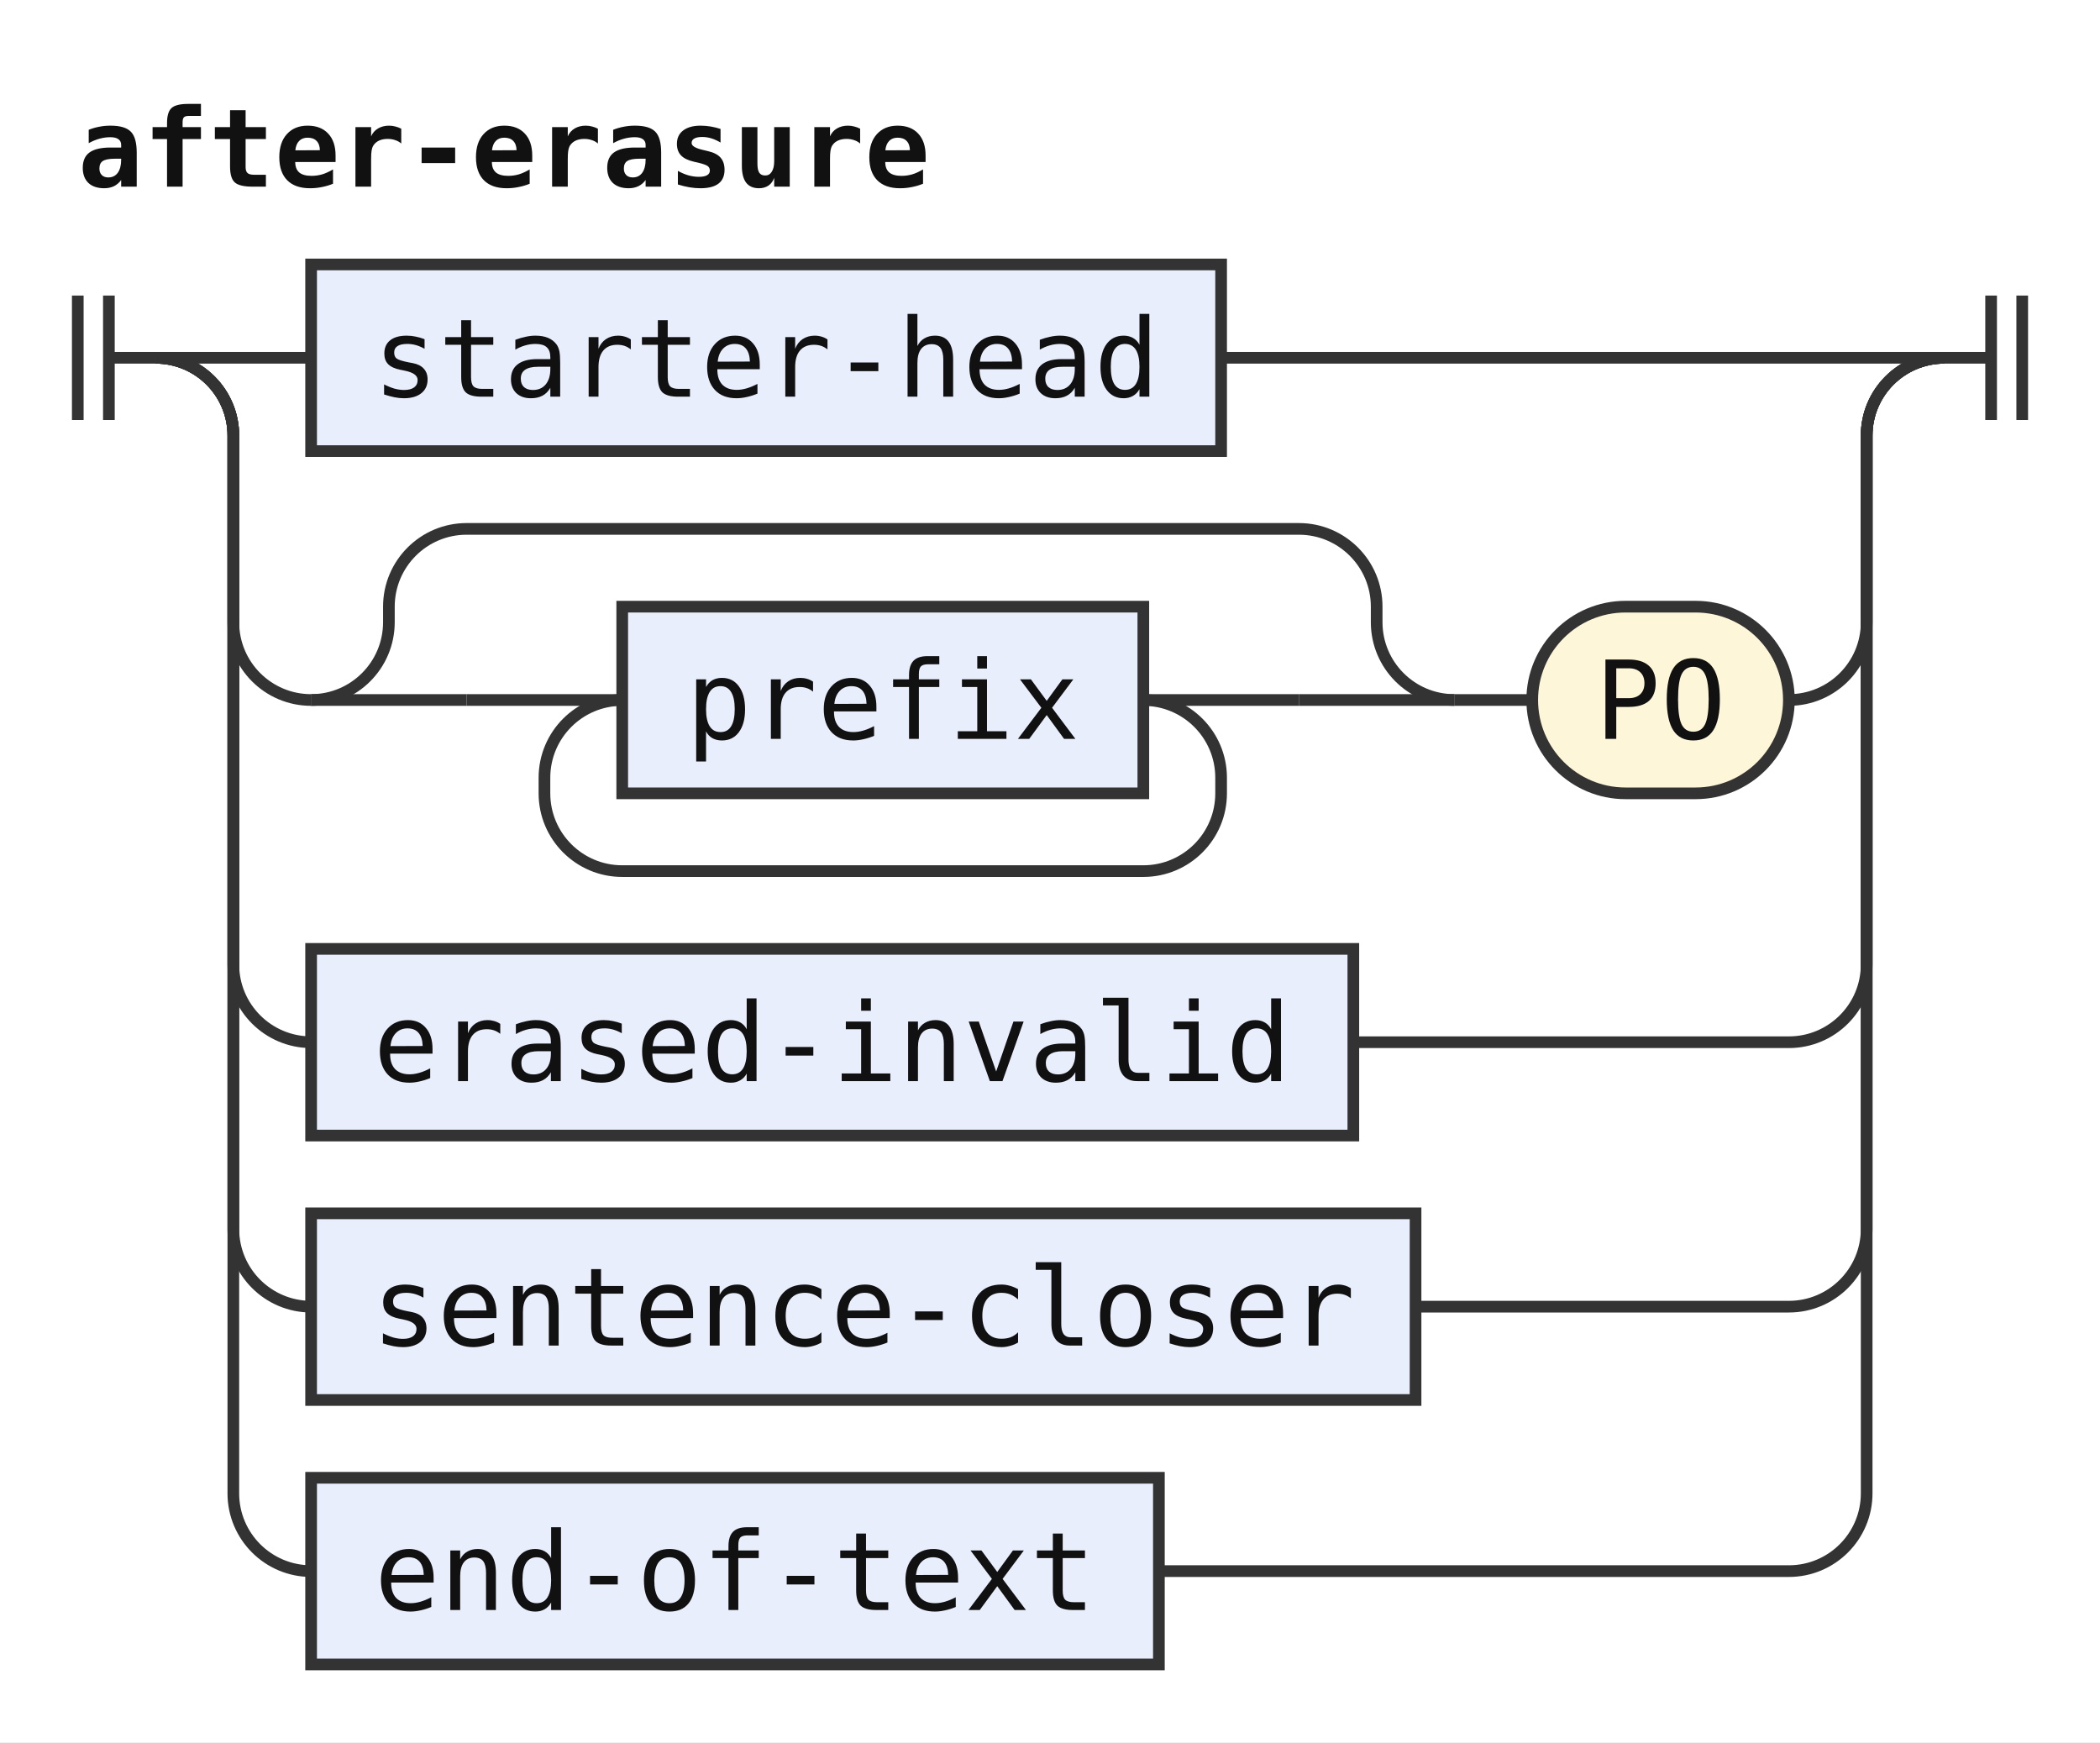
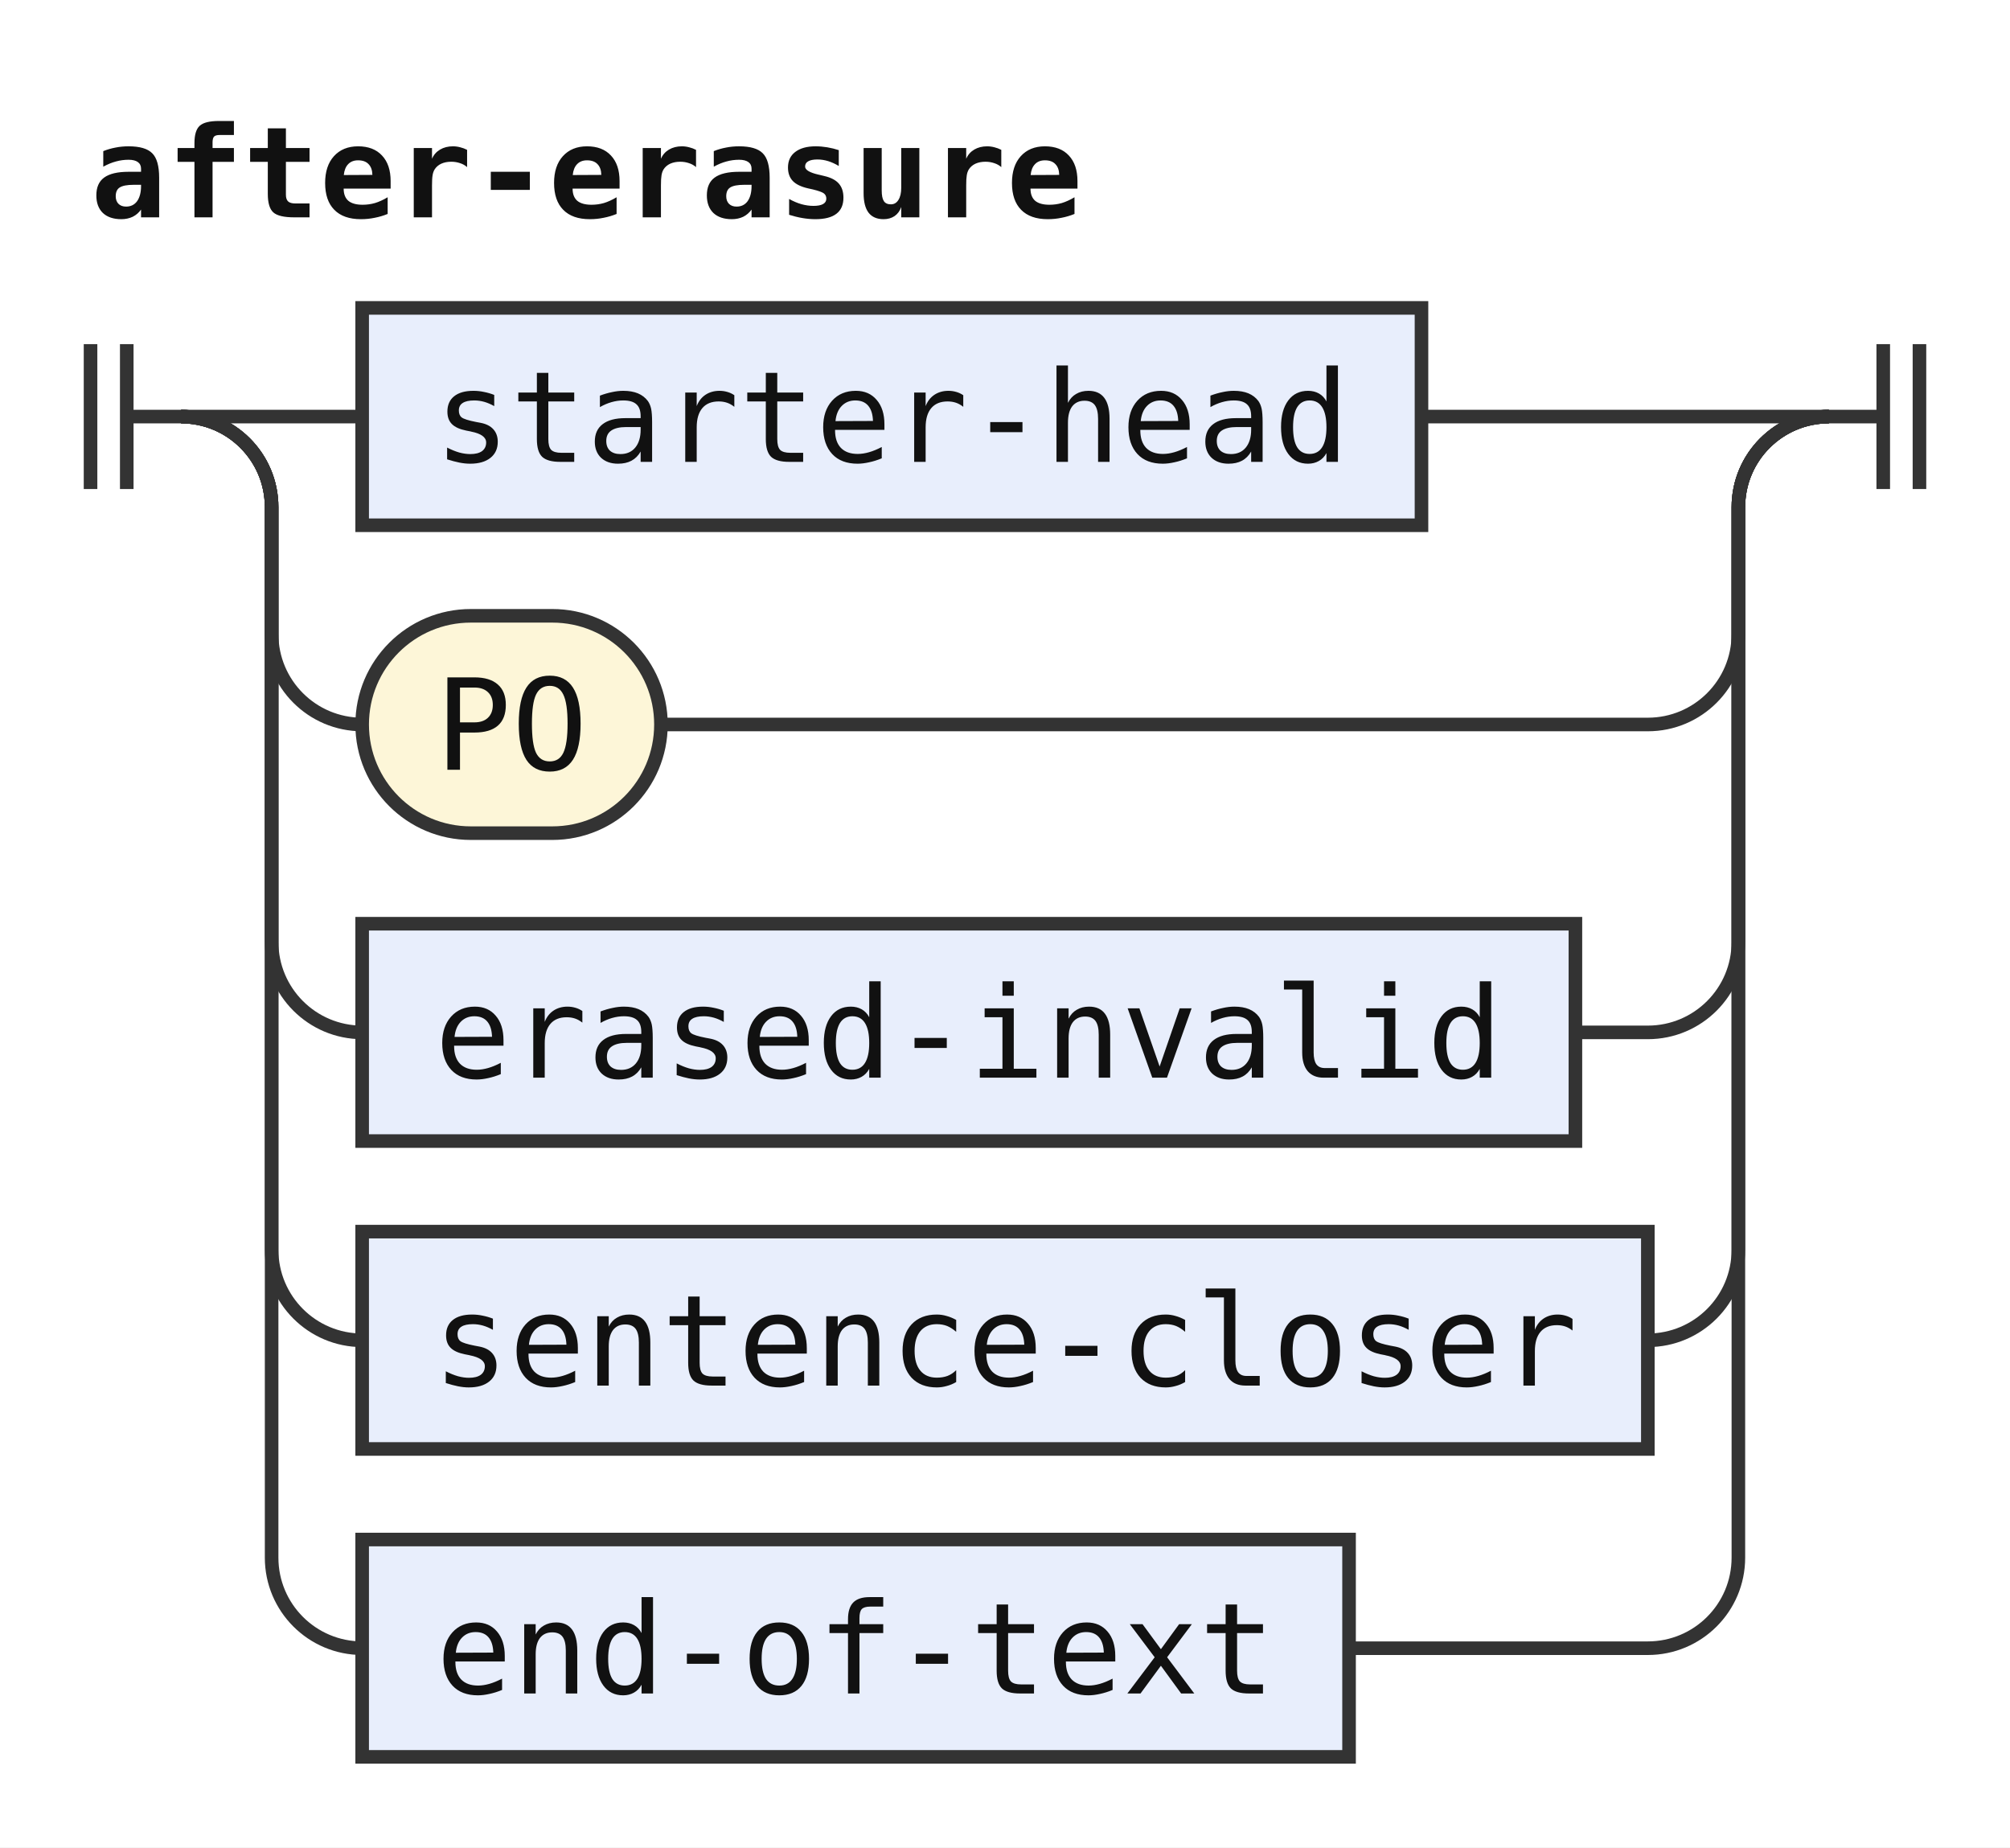
- <svg xmlns="http://www.w3.org/2000/svg" width="270" height="224" viewBox="0 0 270 224" role="img" aria-label="Railroad diagram of the rule after-erasure">
+ <svg xmlns="http://www.w3.org/2000/svg" width="222" height="204" viewBox="0 0 222 204" role="img" aria-label="Railroad diagram of the rule after-erasure">
  <style>path{fill:none;stroke:#333;stroke-width:1.5}.rule rect{fill:#e8eefc;stroke:#333;stroke-width:1.5}.terminal rect{fill:#fdf6d8;stroke:#333;stroke-width:1.5}text{font-family:ui-monospace,SFMono-Regular,Menlo,Consolas,"DejaVu Sans Mono","Liberation Mono",monospace;font-size:14px;fill:#111;text-anchor:middle}text.label{font-size:12px;font-style:italic;fill:#555;text-anchor:start}text.title{font-weight:bold;text-anchor:start}</style>
  <rect width="100%" height="100%" fill="#fff" />
  <text class="title" x="10" y="24" textLength="109.2" lengthAdjust="spacingAndGlyphs">after-erasure</text>
  <path d="M10 38v16m4 -16v16M14 46h6" />
  <path d="M20 46h20" />
  <g class="rule">
    <rect x="40" y="34" width="117" height="24" rx="0" />
    <text x="98.5" y="51" textLength="100.8" lengthAdjust="spacingAndGlyphs">starter-head</text>
  </g>
-   <path d="M157 46H250" />
-   <path d="M20 46a10 10 0 0 1 10 10V80a10 10 0 0 0 10 10" />
-   <path d="M40 90h20" />
-   <path d="M60 90h20" />
+   <path d="M157 46H202" />
+   <path d="M20 46a10 10 0 0 1 10 10V70a10 10 0 0 0 10 10" />
+   <g class="terminal">
+     <rect x="40" y="68" width="33" height="24" rx="12" />
+     <text x="56.5" y="85" textLength="16.8" lengthAdjust="spacingAndGlyphs">PO</text>
+   </g>
+   <path d="M73 80H182a10 10 0 0 0 10 -10V56a10 10 0 0 1 10 -10" />
+   <path d="M20 46a10 10 0 0 1 10 10V104a10 10 0 0 0 10 10" />
  <g class="rule">
-     <rect x="80" y="78" width="67" height="24" rx="0" />
-     <text x="113.5" y="95" textLength="50.4" lengthAdjust="spacingAndGlyphs">prefix</text>
+     <rect x="40" y="102" width="134" height="24" rx="0" />
+     <text x="107" y="119" textLength="117.6" lengthAdjust="spacingAndGlyphs">erased-invalid</text>
  </g>
-   <path d="M147 90H167" />
-   <path d="M147 90a10 10 0 0 1 10 10V102a10 10 0 0 1 -10 10H80a10 10 0 0 1 -10 -10V100a10 10 0 0 1 10 -10" />
-   <path d="M167 90H187" />
-   <path d="M40 90a10 10 0 0 0 10 -10V78a10 10 0 0 1 10 -10H167a10 10 0 0 1 10 10V80a10 10 0 0 0 10 10" />
-   <path d="M187 90h10" />
-   <g class="terminal">
-     <rect x="197" y="78" width="33" height="24" rx="12" />
-     <text x="213.5" y="95" textLength="16.8" lengthAdjust="spacingAndGlyphs">PO</text>
+   <path d="M174 114H182a10 10 0 0 0 10 -10V56a10 10 0 0 1 10 -10" />
+   <path d="M20 46a10 10 0 0 1 10 10V138a10 10 0 0 0 10 10" />
+   <g class="rule">
+     <rect x="40" y="136" width="142" height="24" rx="0" />
+     <text x="111" y="153" textLength="126" lengthAdjust="spacingAndGlyphs">sentence-closer</text>
  </g>
-   <path d="M230 90H230a10 10 0 0 0 10 -10V56a10 10 0 0 1 10 -10" />
-   <path d="M20 46a10 10 0 0 1 10 10V124a10 10 0 0 0 10 10" />
+   <path d="M182 148H182a10 10 0 0 0 10 -10V56a10 10 0 0 1 10 -10" />
+   <path d="M20 46a10 10 0 0 1 10 10V172a10 10 0 0 0 10 10" />
  <g class="rule">
-     <rect x="40" y="122" width="134" height="24" rx="0" />
-     <text x="107" y="139" textLength="117.6" lengthAdjust="spacingAndGlyphs">erased-invalid</text>
+     <rect x="40" y="170" width="109" height="24" rx="0" />
+     <text x="94.5" y="187" textLength="92.4" lengthAdjust="spacingAndGlyphs">end-of-text</text>
  </g>
-   <path d="M174 134H230a10 10 0 0 0 10 -10V56a10 10 0 0 1 10 -10" />
-   <path d="M20 46a10 10 0 0 1 10 10V158a10 10 0 0 0 10 10" />
-   <g class="rule">
-     <rect x="40" y="156" width="142" height="24" rx="0" />
-     <text x="111" y="173" textLength="126" lengthAdjust="spacingAndGlyphs">sentence-closer</text>
-   </g>
-   <path d="M182 168H230a10 10 0 0 0 10 -10V56a10 10 0 0 1 10 -10" />
-   <path d="M20 46a10 10 0 0 1 10 10V192a10 10 0 0 0 10 10" />
-   <g class="rule">
-     <rect x="40" y="190" width="109" height="24" rx="0" />
-     <text x="94.5" y="207" textLength="92.4" lengthAdjust="spacingAndGlyphs">end-of-text</text>
-   </g>
-   <path d="M149 202H230a10 10 0 0 0 10 -10V56a10 10 0 0 1 10 -10" />
-   <path d="M250 46h6m0 -8v16m4 -16v16" />
+   <path d="M149 182H182a10 10 0 0 0 10 -10V56a10 10 0 0 1 10 -10" />
+   <path d="M202 46h6m0 -8v16m4 -16v16" />
</svg>
